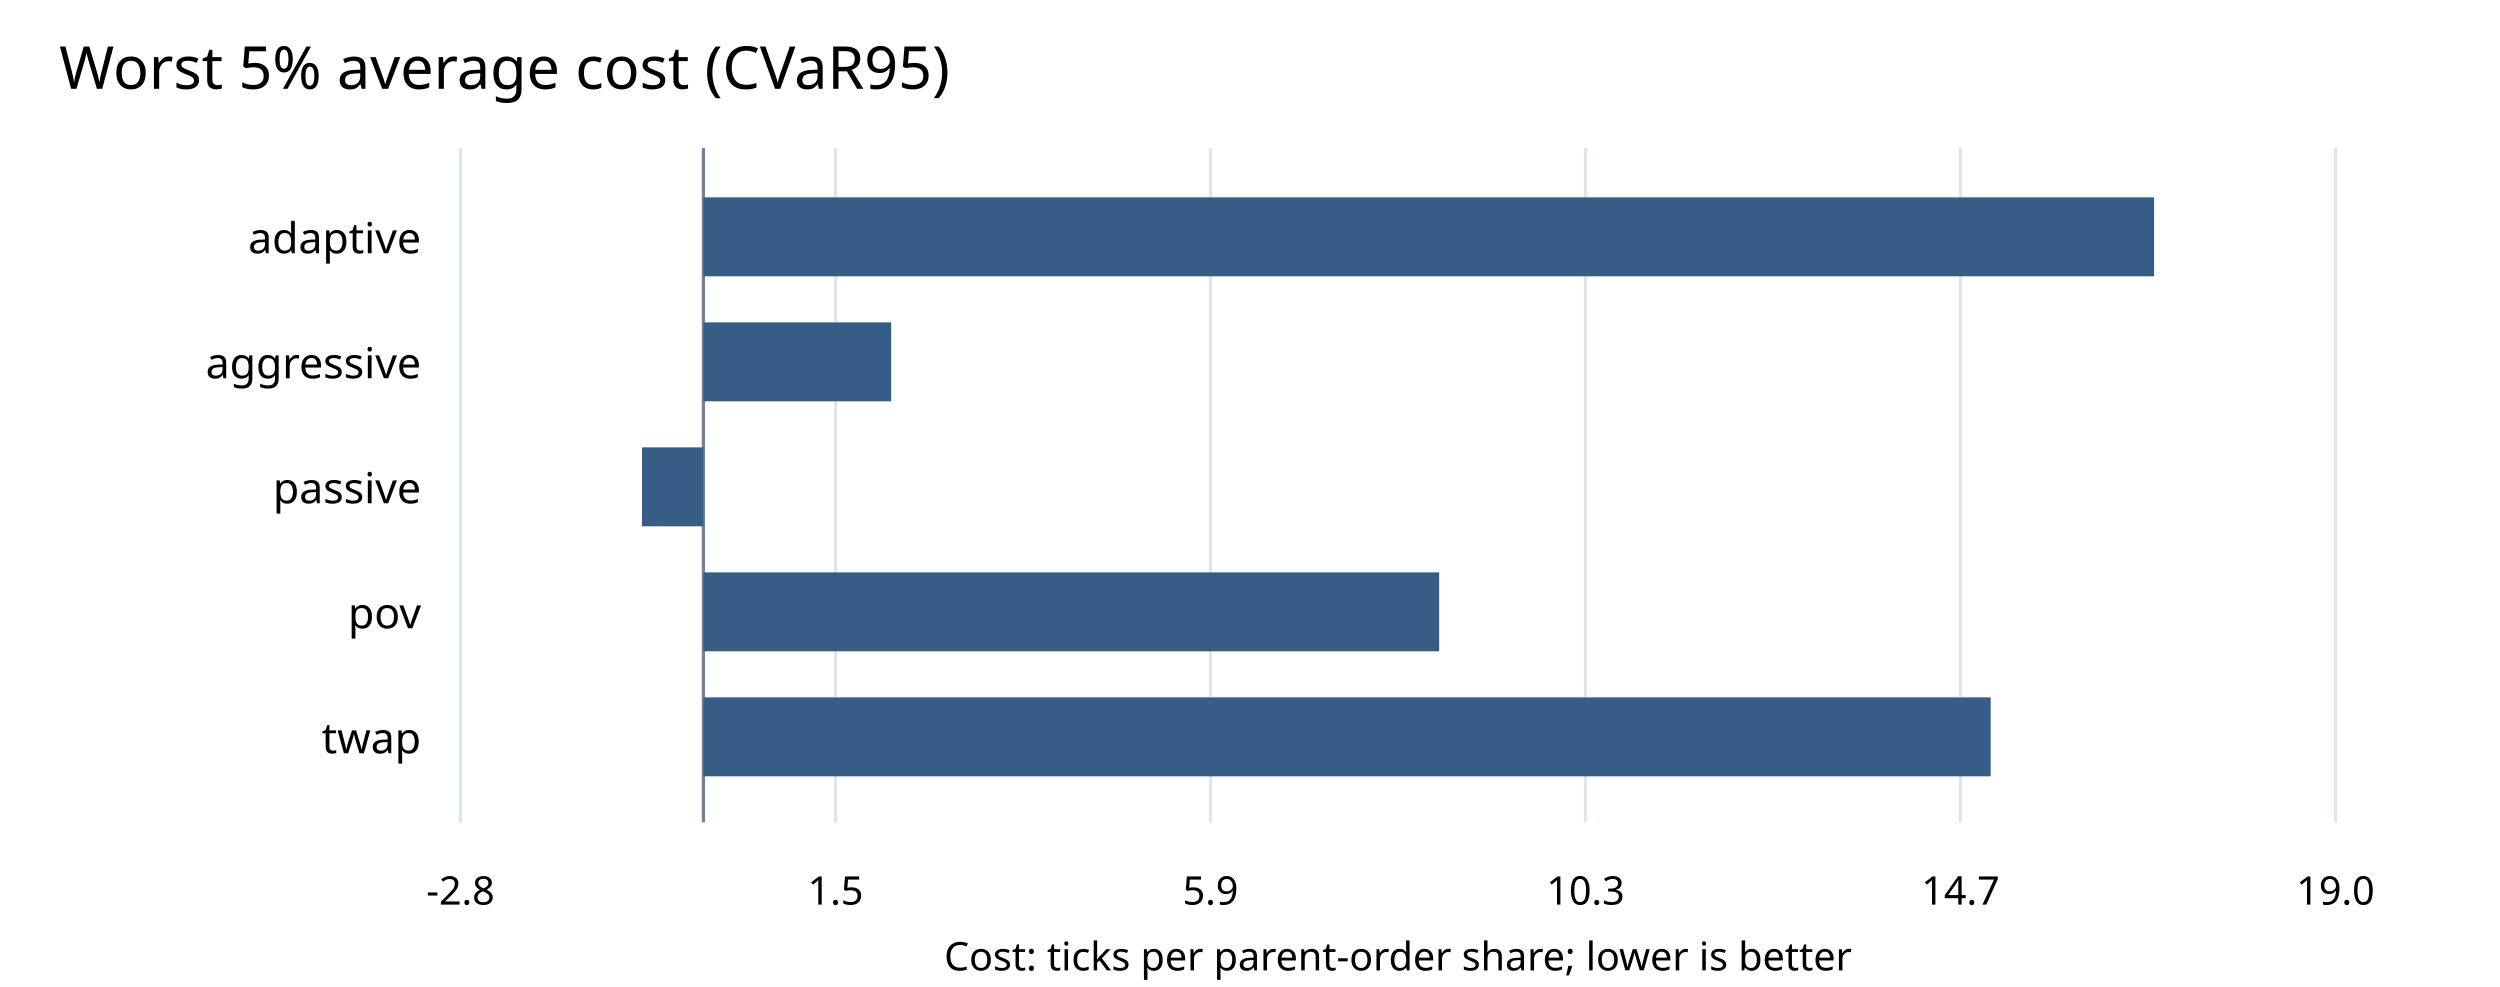
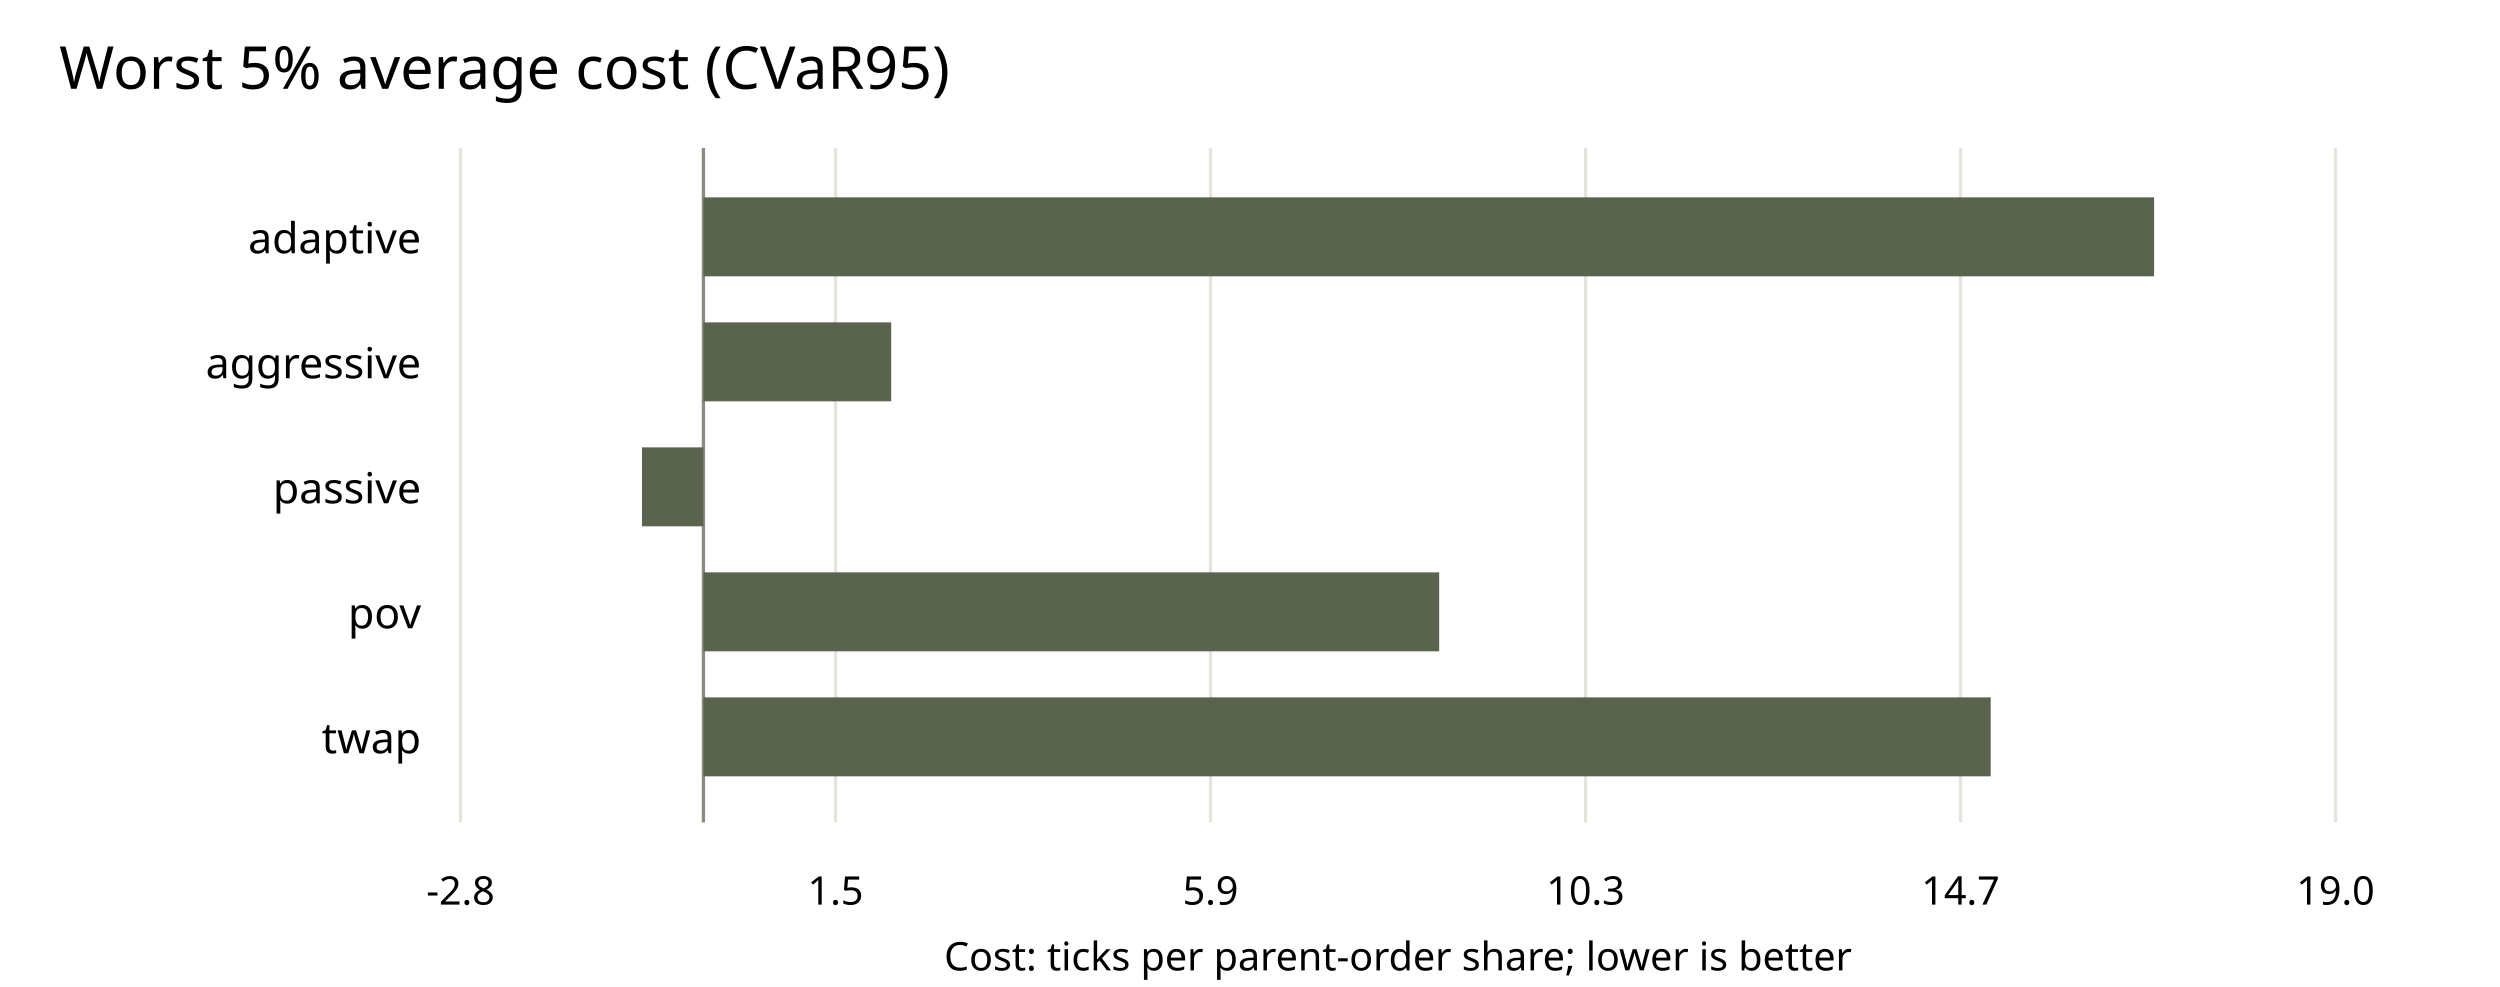
<svg xmlns="http://www.w3.org/2000/svg" viewBox="0 0 760 300" role="img" aria-label="Worst 5% average cost (CVaR95)">
  <rect width="760" height="300" fill="white" />
  <text x="18" y="27" font-size="18" font-family="sans-serif">Worst 5% average cost (CVaR95)</text>
-   <path d="M140.00,45V250" stroke="#e1e5eb" />
+   <path d="M140.00,45V250" stroke="#e4e4dc" />
  <text x="140.00" y="275" text-anchor="middle" font-size="12" font-family="sans-serif">-2.8</text>
-   <path d="M254.00,45V250" stroke="#e1e5eb" />
+   <path d="M254.00,45V250" stroke="#e4e4dc" />
  <text x="254.00" y="275" text-anchor="middle" font-size="12" font-family="sans-serif">1.5</text>
-   <path d="M368.00,45V250" stroke="#e1e5eb" />
+   <path d="M368.00,45V250" stroke="#e4e4dc" />
  <text x="368.00" y="275" text-anchor="middle" font-size="12" font-family="sans-serif">5.9</text>
-   <path d="M482.00,45V250" stroke="#e1e5eb" />
+   <path d="M482.00,45V250" stroke="#e4e4dc" />
  <text x="482.00" y="275" text-anchor="middle" font-size="12" font-family="sans-serif">10.3</text>
-   <path d="M596.00,45V250" stroke="#e1e5eb" />
+   <path d="M596.00,45V250" stroke="#e4e4dc" />
  <text x="596.00" y="275" text-anchor="middle" font-size="12" font-family="sans-serif">14.7</text>
-   <path d="M710.00,45V250" stroke="#e1e5eb" />
+   <path d="M710.00,45V250" stroke="#e4e4dc" />
  <text x="710.00" y="275" text-anchor="middle" font-size="12" font-family="sans-serif">19.0</text>
-   <path d="M213.84,45V250" stroke="#768195" />
+   <path d="M213.84,45V250" stroke="#8b8c80" />
  <text x="128" y="77" text-anchor="end" font-size="13" font-family="sans-serif">adaptive</text>
-   <rect x="213.84" y="60" width="441.00" height="24" fill="#365d86" />
+   <rect x="213.84" y="60" width="441.00" height="24" fill="#59634e" />
  <text x="128" y="115" text-anchor="end" font-size="13" font-family="sans-serif">aggressive</text>
-   <rect x="213.84" y="98" width="57.08" height="24" fill="#365d86" />
+   <rect x="213.84" y="98" width="57.08" height="24" fill="#59634e" />
  <text x="128" y="153" text-anchor="end" font-size="13" font-family="sans-serif">passive</text>
-   <rect x="195.16" y="136" width="18.67" height="24" fill="#365d86" />
+   <rect x="195.16" y="136" width="18.67" height="24" fill="#59634e" />
  <text x="128" y="191" text-anchor="end" font-size="13" font-family="sans-serif">pov</text>
-   <rect x="213.84" y="174" width="223.67" height="24" fill="#365d86" />
+   <rect x="213.84" y="174" width="223.67" height="24" fill="#59634e" />
  <text x="128" y="229" text-anchor="end" font-size="13" font-family="sans-serif">twap</text>
-   <rect x="213.84" y="212" width="391.33" height="24" fill="#365d86" />
+   <rect x="213.84" y="212" width="391.33" height="24" fill="#59634e" />
  <text x="425" y="295" text-anchor="middle" font-size="12" font-family="sans-serif">Cost: ticks per parent-order share; lower is better</text>
</svg>
